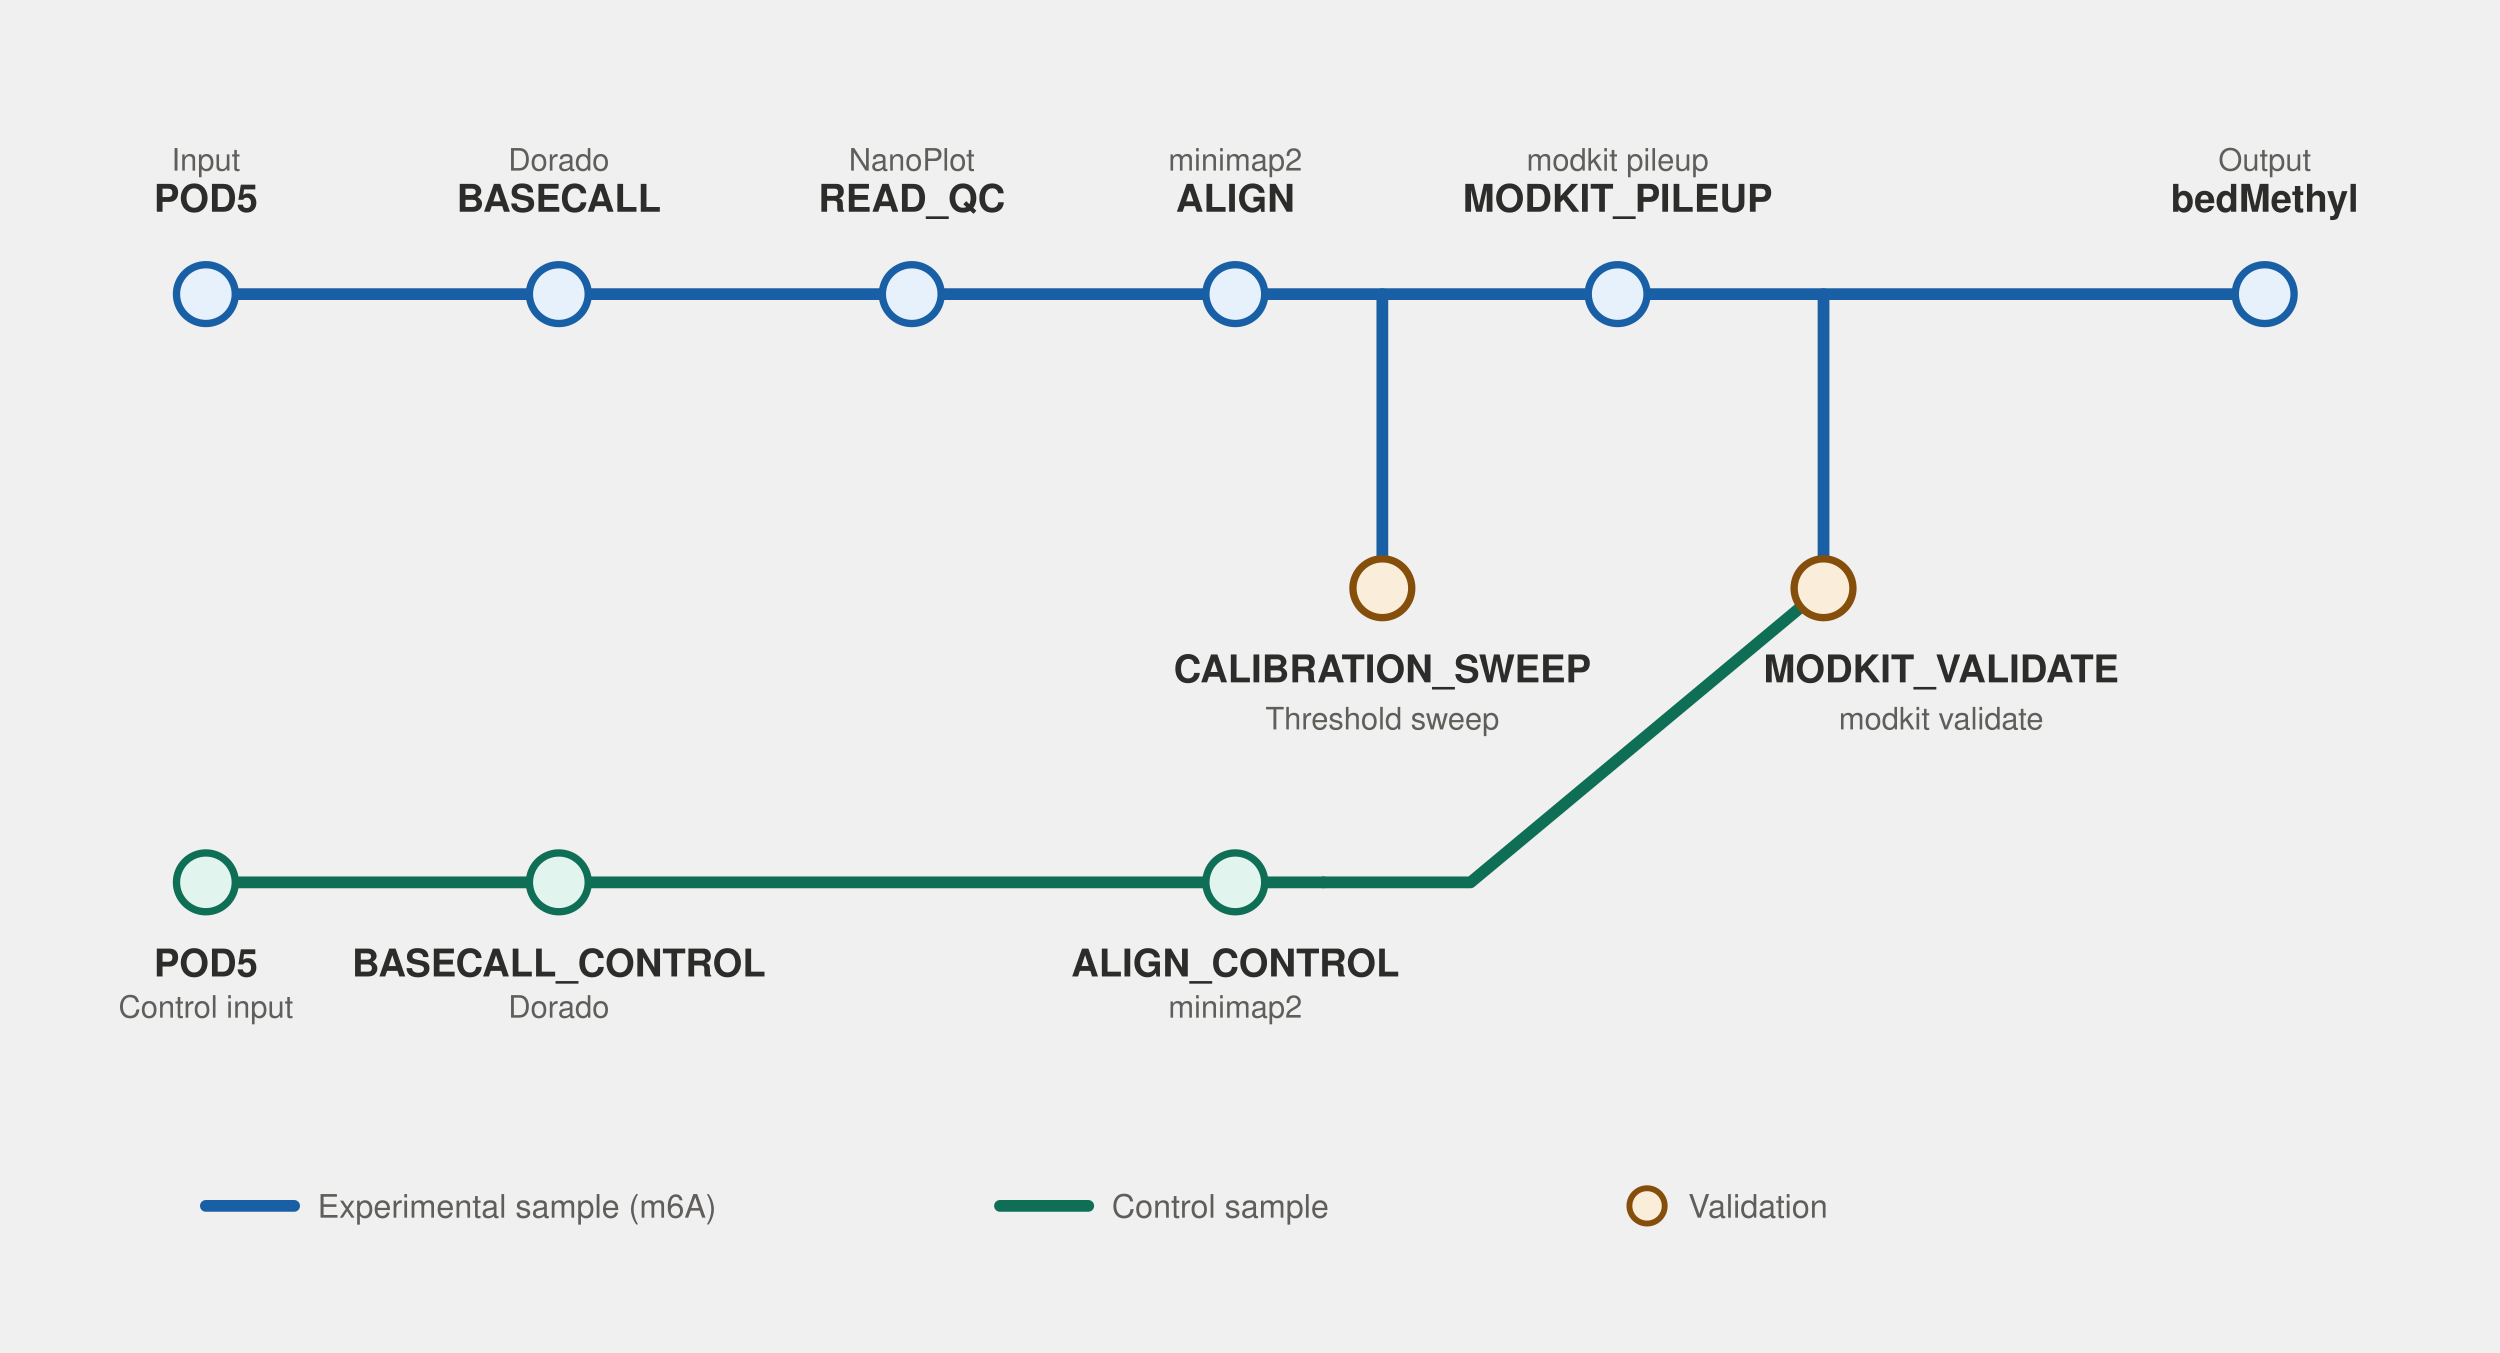
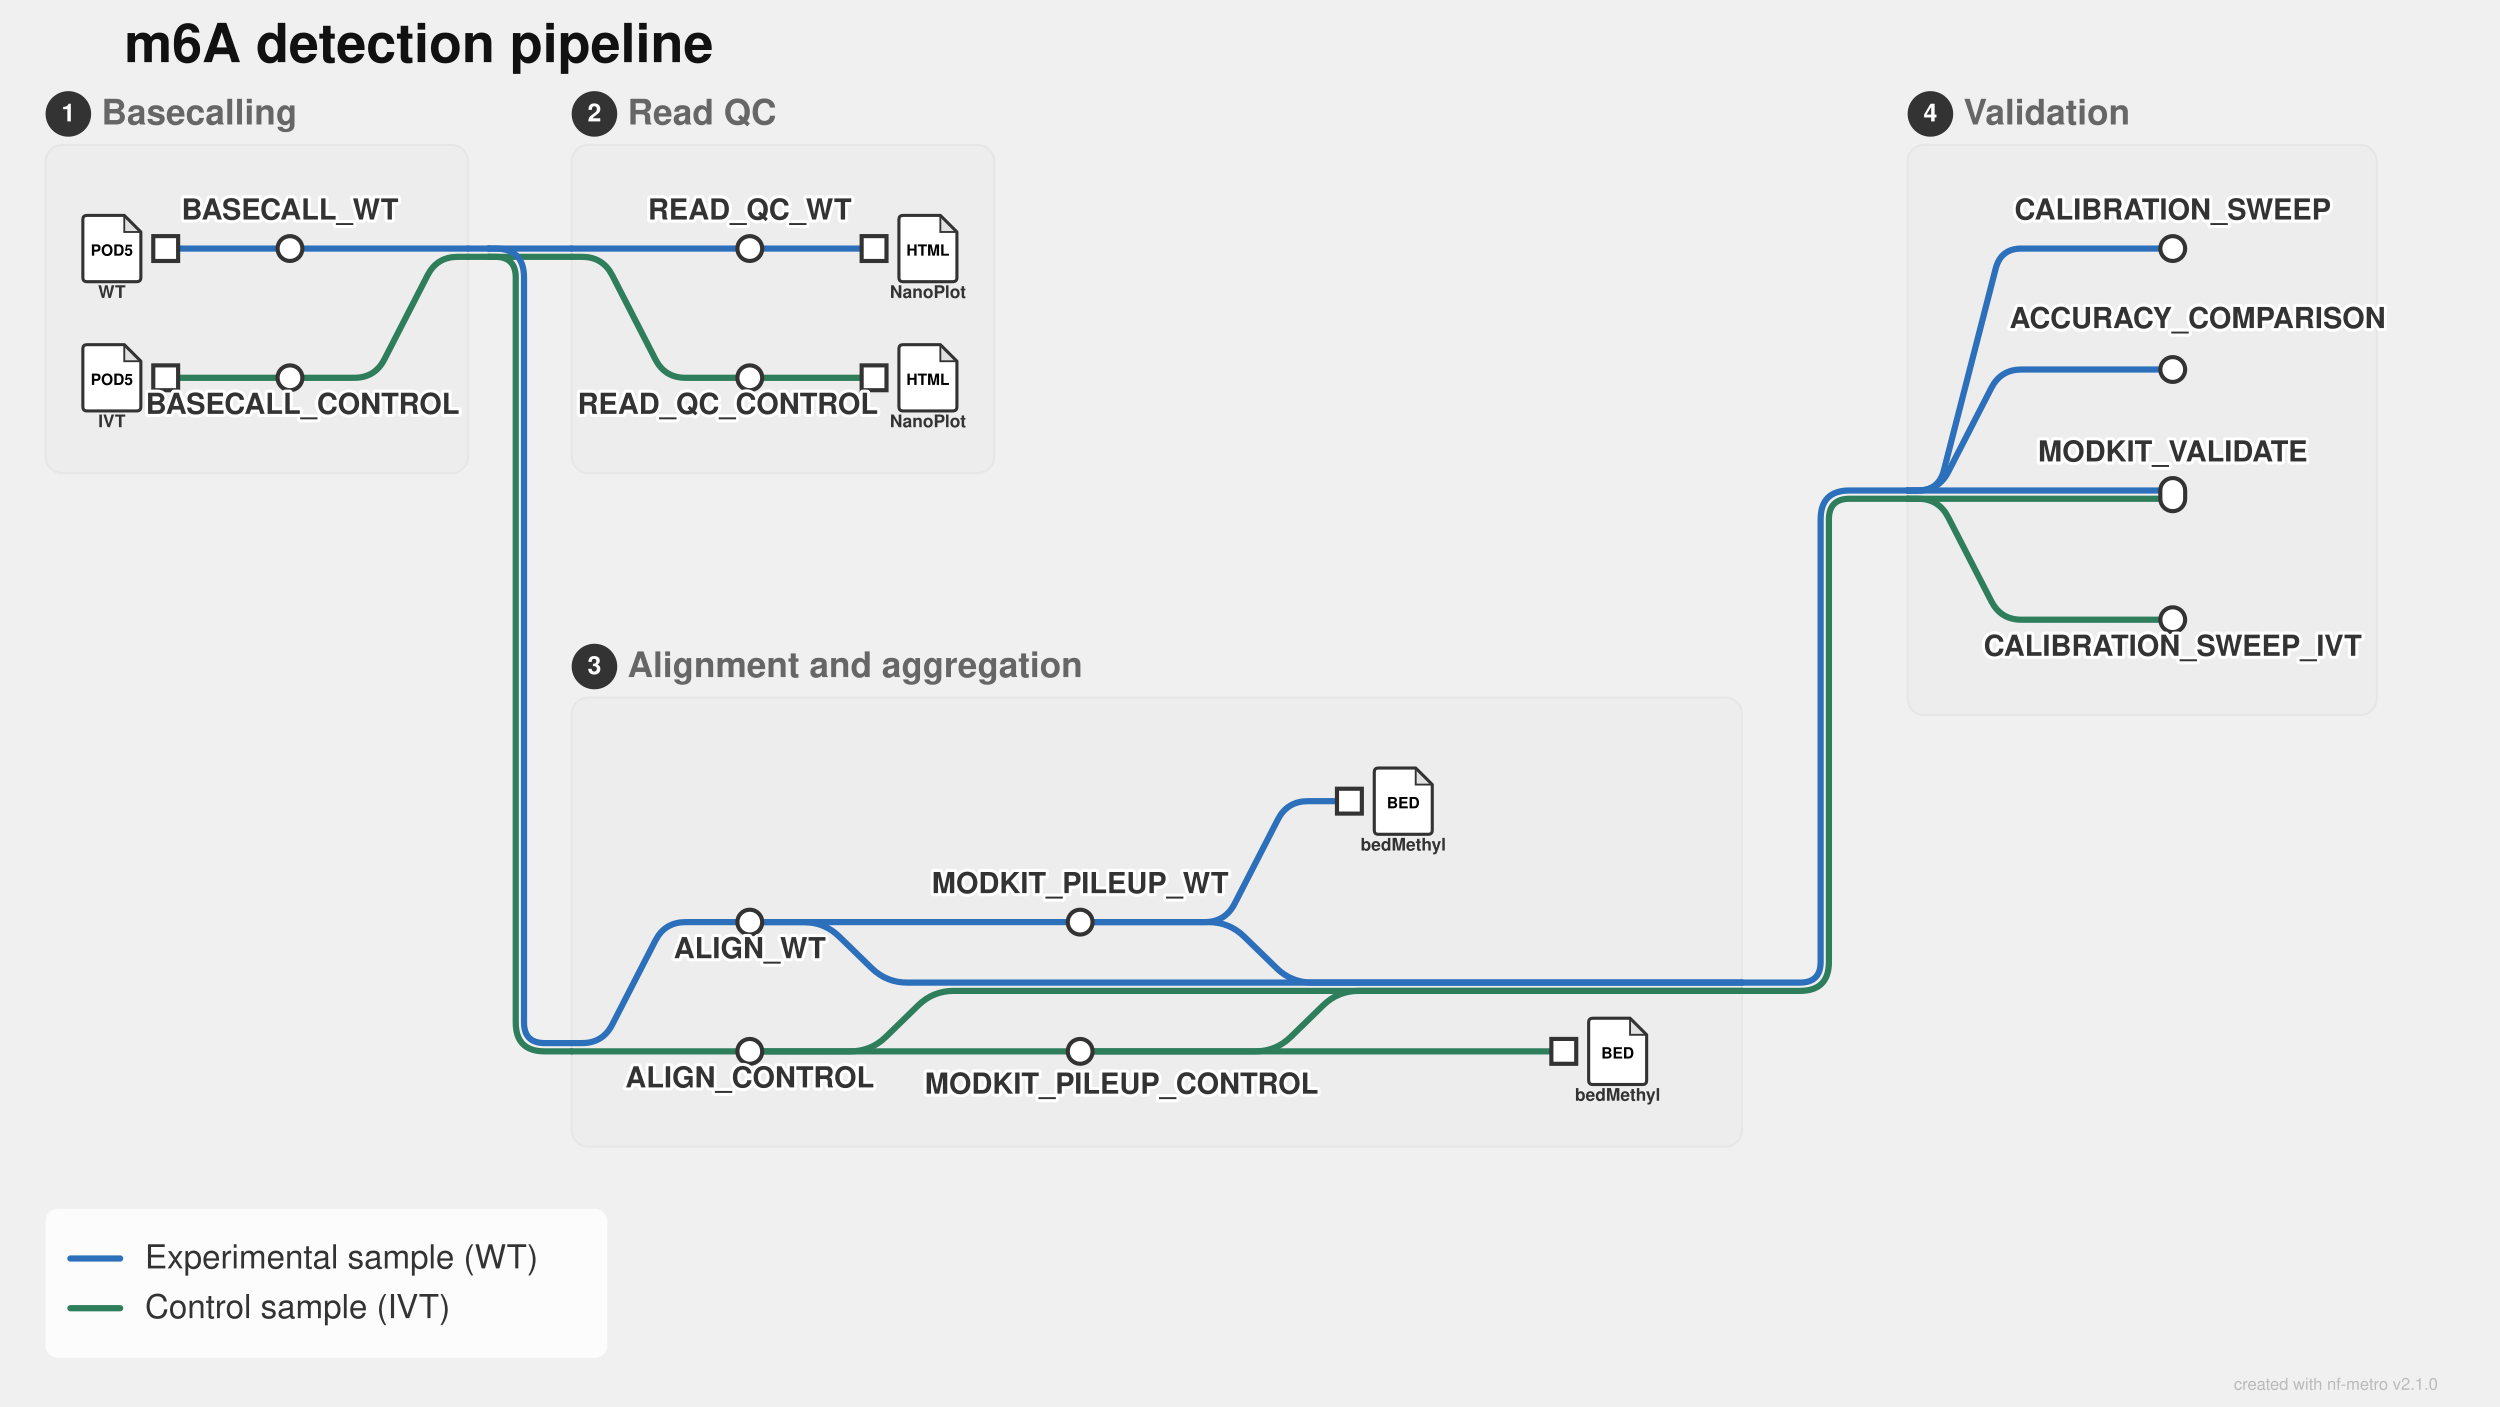
- <svg xmlns="http://www.w3.org/2000/svg" width="850" height="460" viewBox="0 0 850 460">
-   <style>
-     text { font-family: 'Helvetica Neue', Helvetica, Arial, sans-serif; }
-     .label { font-size: 13px; font-weight: 600; fill: #2c2c2a; }
-     .sublabel { font-size: 10.5px; font-weight: 400; fill: #5f5e5a; }
-     .legend-text { font-size: 11px; font-weight: 400; fill: #5f5e5a; }
-   </style>
-   <line x1="70" y1="100" x2="770" y2="100" stroke="#185FA5" stroke-width="4" stroke-linecap="round" />
-   <line x1="70" y1="300" x2="450" y2="300" stroke="#0F6E56" stroke-width="4" stroke-linecap="round" />
-   <path d="M450 300 L500 300 L620 200" fill="none" stroke="#0F6E56" stroke-width="4" stroke-linecap="round" stroke-linejoin="round" />
-   <path d="M470 100 L470 200" fill="none" stroke="#185FA5" stroke-width="4" stroke-linecap="round" />
-   <path d="M620 100 L620 200" fill="none" stroke="#185FA5" stroke-width="4" stroke-linecap="round" />
-   <circle cx="70" cy="100" r="10" fill="#E6F1FB" stroke="#185FA5" stroke-width="2.5" />
-   <circle cx="190" cy="100" r="10" fill="#E6F1FB" stroke="#185FA5" stroke-width="2.5" />
-   <circle cx="310" cy="100" r="10" fill="#E6F1FB" stroke="#185FA5" stroke-width="2.5" />
-   <circle cx="420" cy="100" r="10" fill="#E6F1FB" stroke="#185FA5" stroke-width="2.5" />
-   <circle cx="550" cy="100" r="10" fill="#E6F1FB" stroke="#185FA5" stroke-width="2.5" />
-   <circle cx="770" cy="100" r="10" fill="#E6F1FB" stroke="#185FA5" stroke-width="2.5" />
-   <circle cx="70" cy="300" r="10" fill="#E1F5EE" stroke="#0F6E56" stroke-width="2.5" />
-   <circle cx="190" cy="300" r="10" fill="#E1F5EE" stroke="#0F6E56" stroke-width="2.5" />
-   <circle cx="420" cy="300" r="10" fill="#E1F5EE" stroke="#0F6E56" stroke-width="2.5" />
-   <circle cx="470" cy="200" r="10" fill="#FAEEDA" stroke="#854F0B" stroke-width="2.5" />
-   <circle cx="620" cy="200" r="10" fill="#FAEEDA" stroke="#854F0B" stroke-width="2.5" />
-   <text class="label" x="70" y="72" text-anchor="middle">POD5</text>
-   <text class="sublabel" x="70" y="58" text-anchor="middle">Input</text>
-   <text class="label" x="190" y="72" text-anchor="middle">BASECALL</text>
-   <text class="sublabel" x="190" y="58" text-anchor="middle">Dorado</text>
-   <text class="label" x="310" y="72" text-anchor="middle">READ_QC</text>
-   <text class="sublabel" x="310" y="58" text-anchor="middle">NanoPlot</text>
-   <text class="label" x="420" y="72" text-anchor="middle">ALIGN</text>
-   <text class="sublabel" x="420" y="58" text-anchor="middle">minimap2</text>
-   <text class="label" x="550" y="72" text-anchor="middle">MODKIT_PILEUP</text>
-   <text class="sublabel" x="550" y="58" text-anchor="middle">modkit pileup</text>
-   <text class="label" x="770" y="72" text-anchor="middle">bedMethyl</text>
-   <text class="sublabel" x="770" y="58" text-anchor="middle">Output</text>
-   <text class="label" x="70" y="332" text-anchor="middle">POD5</text>
-   <text class="sublabel" x="70" y="346" text-anchor="middle">Control input</text>
-   <text class="label" x="190" y="332" text-anchor="middle">BASECALL_CONTROL</text>
-   <text class="sublabel" x="190" y="346" text-anchor="middle">Dorado</text>
-   <text class="label" x="420" y="332" text-anchor="middle">ALIGN_CONTROL</text>
-   <text class="sublabel" x="420" y="346" text-anchor="middle">minimap2</text>
-   <text class="label" x="470" y="232" text-anchor="middle">CALIBRATION_SWEEP</text>
-   <text class="sublabel" x="470" y="248" text-anchor="middle">Threshold sweep</text>
-   <text class="label" x="660" y="232" text-anchor="middle">MODKIT_VALIDATE</text>
-   <text class="sublabel" x="660" y="248" text-anchor="middle">modkit validate</text>
-   <line x1="70" y1="410" x2="100" y2="410" stroke="#185FA5" stroke-width="4" stroke-linecap="round" />
-   <text class="legend-text" x="108" y="414">Experimental sample (m6A)</text>
-   <line x1="340" y1="410" x2="370" y2="410" stroke="#0F6E56" stroke-width="4" stroke-linecap="round" />
-   <text class="legend-text" x="378" y="414">Control sample</text>
-   <circle cx="560" cy="410" r="6" fill="#FAEEDA" stroke="#854F0B" stroke-width="2" />
-   <text class="legend-text" x="574" y="414">Validation</text>
+ <svg xmlns="http://www.w3.org/2000/svg" width="1207" height="679" viewBox="0 0 1207 679">
+   <defs>
+ </defs>
+   <text x="60.0" y="30.0" font-size="26.0" fill="#111111" font-family="'Helvetica Neue', Helvetica, Arial, sans-serif" font-weight="bold" class="nf-metro-title">m6A detection pipeline</text>
+   <rect x="22.0" y="70.0" width="204.0" height="158.4" rx="8" ry="8" fill="#ededed" stroke="#e6e6e6" stroke-width="1.0" class="nf-metro-section-box" data-section-id="basecall" data-section-lines="ctrl,wt" />
+   <circle cx="33.0" cy="55.0" r="11" fill="#333333" class="nf-metro-section-num-circle" data-section-id="basecall" />
+   <text x="33.0" y="55.0" font-size="12" fill="#ffffff" font-family="'Helvetica Neue', Helvetica, Arial, sans-serif" font-weight="bold" text-anchor="middle" dy="0.3em" data-section-id="basecall">1</text>
+   <text x="49.0" y="55.0" font-size="17.0" fill="#666666" font-family="'Helvetica Neue', Helvetica, Arial, sans-serif" font-weight="bold" dy="0.3em" class="nf-metro-section-label" data-section-id="basecall">Basecalling</text>
+   <rect x="276.0" y="70.0" width="204.0" height="158.4" rx="8" ry="8" fill="#ededed" stroke="#e6e6e6" stroke-width="1.0" class="nf-metro-section-box" data-section-id="readqc" data-section-lines="ctrl,wt" />
+   <circle cx="287.0" cy="55.0" r="11" fill="#333333" class="nf-metro-section-num-circle" data-section-id="readqc" />
+   <text x="287.0" y="55.0" font-size="12" fill="#ffffff" font-family="'Helvetica Neue', Helvetica, Arial, sans-serif" font-weight="bold" text-anchor="middle" dy="0.3em" data-section-id="readqc">2</text>
+   <text x="303.0" y="55.0" font-size="17.0" fill="#666666" font-family="'Helvetica Neue', Helvetica, Arial, sans-serif" font-weight="bold" dy="0.3em" class="nf-metro-section-label" data-section-id="readqc">Read QC</text>
+   <rect x="276.0" y="336.8" width="565.0" height="216.8" rx="8" ry="8" fill="#ededed" stroke="#e6e6e6" stroke-width="1.0" class="nf-metro-section-box" data-section-id="align_mod" data-section-lines="ctrl,wt" />
+   <circle cx="287.0" cy="321.8" r="11" fill="#333333" class="nf-metro-section-num-circle" data-section-id="align_mod" />
+   <text x="287.0" y="321.8" font-size="12" fill="#ffffff" font-family="'Helvetica Neue', Helvetica, Arial, sans-serif" font-weight="bold" text-anchor="middle" dy="0.3em" data-section-id="align_mod">3</text>
+   <text x="303.0" y="321.8" font-size="17.0" fill="#666666" font-family="'Helvetica Neue', Helvetica, Arial, sans-serif" font-weight="bold" dy="0.3em" class="nf-metro-section-label" data-section-id="align_mod">Alignment and aggregation</text>
+   <rect x="921.0" y="70.0" width="226.5" height="275.2" rx="8" ry="8" fill="#ededed" stroke="#e6e6e6" stroke-width="1.0" class="nf-metro-section-box" data-section-id="validation" data-section-lines="ctrl,wt" />
+   <circle cx="932.0" cy="55.0" r="11" fill="#333333" class="nf-metro-section-num-circle" data-section-id="validation" />
+   <text x="932.0" y="55.0" font-size="12" fill="#ffffff" font-family="'Helvetica Neue', Helvetica, Arial, sans-serif" font-weight="bold" text-anchor="middle" dy="0.3em" data-section-id="validation">4</text>
+   <text x="948.0" y="55.0" font-size="17.0" fill="#666666" font-family="'Helvetica Neue', Helvetica, Arial, sans-serif" font-weight="bold" dy="0.3em" class="nf-metro-section-label" data-section-id="validation">Validation</text>
+   <path d="M80.0,182.4 L140.0,182.4" stroke="#2e7d5b" stroke-width="3.0" stroke-linecap="round" class="metro-line-ctrl" data-line-id="ctrl" />
+   <path d="M362.0,182.4 L422.0,182.4" stroke="#2e7d5b" stroke-width="3.0" stroke-linecap="round" class="metro-line-ctrl" data-line-id="ctrl" />
+   <path d="M362.0,507.6 L521.5,507.6" stroke="#2e7d5b" stroke-width="3.0" stroke-linecap="round" class="metro-line-ctrl" data-line-id="ctrl" />
+   <path d="M521.5,507.6 L755.0,507.6" stroke="#2e7d5b" stroke-width="3.0" stroke-linecap="round" class="metro-line-ctrl" data-line-id="ctrl" />
+   <path d="M140.0,182.4 L171.0,182.4 Q181.0,182.4,185.569,173.505 L206.431,132.895 Q211.0,124.0,221.0,124.0 L226.0,124.0" stroke="#2e7d5b" stroke-width="3.0" fill="none" stroke-linecap="round" stroke-linejoin="round" class="metro-line-ctrl" data-line-id="ctrl" />
+   <path d="M276.0,124.0 L281.0,124.0 Q291.0,124.0,295.569,132.895 L316.431,173.505 Q321.0,182.4,331.0,182.4 L362.0,182.4" stroke="#2e7d5b" stroke-width="3.0" fill="none" stroke-linecap="round" stroke-linejoin="round" class="metro-line-ctrl" data-line-id="ctrl" />
+   <path d="M276.0,507.6 L362.0,507.6" stroke="#2e7d5b" stroke-width="3.0" stroke-linecap="round" class="metro-line-ctrl" data-line-id="ctrl" />
+   <path d="M362.0,507.6 L410.5,507.6 Q420.5,507.6,427.666,500.625 L443.334,485.375 Q450.5,478.4,460.5,478.4 L841.0,478.4" stroke="#2e7d5b" stroke-width="3.0" fill="none" stroke-linecap="round" stroke-linejoin="round" class="metro-line-ctrl" data-line-id="ctrl" />
+   <path d="M921.0,240.8 L1049.0,240.8" stroke="#2e7d5b" stroke-width="3.0" stroke-linecap="round" class="metro-line-ctrl" data-line-id="ctrl" />
+   <path d="M521.5,507.6 L606.0,507.6 Q616.0,507.6,623.166,500.625 L638.834,485.375 Q646.0,478.4,656.0,478.4 L841.0,478.4" stroke="#2e7d5b" stroke-width="3.0" fill="none" stroke-linecap="round" stroke-linejoin="round" class="metro-line-ctrl" data-line-id="ctrl" />
+   <path d="M921.0,240.8 L926.0,240.8 Q936.0,240.8,940.569,249.695 L961.431,290.305 Q966.0,299.2,976.0,299.2 L1049.0,299.2" stroke="#2e7d5b" stroke-width="3.0" fill="none" stroke-linecap="round" stroke-linejoin="round" class="metro-line-ctrl" data-line-id="ctrl" />
+   <path d="M226.0,124.0 L236.0,124.0" stroke="#2e7d5b" stroke-width="3.0" stroke-linecap="round" class="metro-line-ctrl" data-line-id="ctrl" />
+   <path d="M236.0,124.0 L276.0,124.0" stroke="#2e7d5b" stroke-width="3.0" stroke-linecap="round" class="metro-line-ctrl" data-line-id="ctrl" />
+   <path d="M236.0,124.0 L239.0,124.0 Q249.0,124.0,249.0,134.0 L249.0,493.6 Q249.0,507.6,263.0,507.6 L276.0,507.6" stroke="#2e7d5b" stroke-width="3.0" fill="none" stroke-linecap="round" stroke-linejoin="round" class="metro-line-ctrl" data-line-id="ctrl" />
+   <path d="M841.0,478.4 L869.0,478.4 Q883.0,478.4,883.0,464.4 L883.0,250.8 Q883.0,240.8,893.0,240.8 L921.0,240.8" stroke="#2e7d5b" stroke-width="3.0" fill="none" stroke-linecap="round" stroke-linejoin="round" class="metro-line-ctrl" data-line-id="ctrl" />
+   <path d="M80.0,120.0 L140.0,120.0" stroke="#2c6fbb" stroke-width="3.0" stroke-linecap="round" class="metro-line-wt" data-line-id="wt" />
+   <path d="M362.0,120.0 L422.0,120.0" stroke="#2c6fbb" stroke-width="3.0" stroke-linecap="round" class="metro-line-wt" data-line-id="wt" />
+   <path d="M362.0,445.2 L521.5,445.2" stroke="#2c6fbb" stroke-width="3.0" stroke-linecap="round" class="metro-line-wt" data-line-id="wt" />
+   <path d="M521.5,445.2 L581.5,445.2 Q591.5,445.2,596.069,436.305 L616.931,395.695 Q621.5,386.8,631.5,386.8 L651.5,386.8" stroke="#2c6fbb" stroke-width="3.0" fill="none" stroke-linecap="round" stroke-linejoin="round" class="metro-line-wt" data-line-id="wt" />
+   <path d="M140.0,120.0 L226.0,120.0" stroke="#2c6fbb" stroke-width="3.0" stroke-linecap="round" class="metro-line-wt" data-line-id="wt" />
+   <path d="M276.0,120.0 L362.0,120.0" stroke="#2c6fbb" stroke-width="3.0" stroke-linecap="round" class="metro-line-wt" data-line-id="wt" />
+   <path d="M276.0,503.6 L281.0,503.6 Q291.0,503.6,295.569,494.705 L316.431,454.095 Q321.0,445.2,331.0,445.2 L362.0,445.2" stroke="#2c6fbb" stroke-width="3.0" fill="none" stroke-linecap="round" stroke-linejoin="round" class="metro-line-wt" data-line-id="wt" />
+   <path d="M521.5,445.2 L583.5,445.2 Q593.5,445.2,600.666,452.175 L616.334,467.425 Q623.5,474.4,633.5,474.4 L841.0,474.4" stroke="#2c6fbb" stroke-width="3.0" fill="none" stroke-linecap="round" stroke-linejoin="round" class="metro-line-wt" data-line-id="wt" />
+   <path d="M921.0,236.8 L926.0,236.8 Q936.0,236.8,938.488,227.114 L963.512,129.686 Q966.0,120.0,976.0,120.0 L1049.0,120.0" stroke="#2c6fbb" stroke-width="3.0" fill="none" stroke-linecap="round" stroke-linejoin="round" class="metro-line-wt" data-line-id="wt" />
+   <path d="M921.0,236.8 L926.0,236.8 Q936.0,236.8,940.569,227.905 L961.431,187.295 Q966.0,178.4,976.0,178.4 L1049.0,178.4" stroke="#2c6fbb" stroke-width="3.0" fill="none" stroke-linecap="round" stroke-linejoin="round" class="metro-line-wt" data-line-id="wt" />
+   <path d="M362.0,445.2 L388.0,445.2 Q398.0,445.2,405.166,452.175 L420.834,467.425 Q428.0,474.4,438.0,474.4 L841.0,474.4" stroke="#2c6fbb" stroke-width="3.0" fill="none" stroke-linecap="round" stroke-linejoin="round" class="metro-line-wt" data-line-id="wt" />
+   <path d="M921.0,236.8 L1049.0,236.8" stroke="#2c6fbb" stroke-width="3.0" stroke-linecap="round" class="metro-line-wt" data-line-id="wt" />
+   <path d="M226.0,120.0 L236.0,120.0" stroke="#2c6fbb" stroke-width="3.0" stroke-linecap="round" class="metro-line-wt" data-line-id="wt" />
+   <path d="M236.0,120.0 L276.0,120.0" stroke="#2c6fbb" stroke-width="3.0" stroke-linecap="round" class="metro-line-wt" data-line-id="wt" />
+   <path d="M236.0,120.0 L239.0,120.0 Q253.0,120.0,253.0,134.0 L253.0,493.6 Q253.0,503.6,263.0,503.6 L276.0,503.6" stroke="#2c6fbb" stroke-width="3.0" fill="none" stroke-linecap="round" stroke-linejoin="round" class="metro-line-wt" data-line-id="wt" />
+   <path d="M841.0,474.4 L869.0,474.4 Q879.0,474.4,879.0,464.4 L879.0,250.8 Q879.0,236.8,893.0,236.8 L921.0,236.8" stroke="#2c6fbb" stroke-width="3.0" fill="none" stroke-linecap="round" stroke-linejoin="round" class="metro-line-wt" data-line-id="wt" />
+   <g class="nf-metro-station-group" data-node-id="pod5_wt" data-node-cx="80.0" data-node-cy="120.0" data-node-r="6.0" data-node-groups="wt" data-node-region="basecall" data-node-w="12.0" data-node-h="12.0" data-node-rx="6.0">
+     <rect x="74.0" y="114.0" width="12.0" height="12.0" fill="#ffffff" stroke="#333333" stroke-width="2.0" class="nf-metro-station" data-station-id="pod5_wt" data-station-lines="wt" data-station-label="pod5_wt" data-section-id="basecall" data-section-name="Basecalling" />
+     <g data-station-id="pod5_wt">
+       <path d="M42.0,104.0 L60.0,104.0 L68.0,112.0 L68.0,134.0 Q68.0,136.0,66.0,136.0 L42.0,136.0 Q40.0,136.0,40.0,134.0 L40.0,106.0 Q40.0,104.0,42.0,104.0 Z" fill="#ffffff" stroke="#333333" stroke-width="1.5" stroke-linejoin="round" />
+       <path d="M60.0,104.0 L60.0,112.0 L68.0,112.0 Z" fill="#333333" opacity="0.15" stroke="none" />
+       <path d="M60.0,104.0 L60.0,112.0 L68.0,112.0" fill="none" stroke="#333333" stroke-width="0.9" />
+       <text x="54.0" y="121.2" font-size="7.5" fill="#000000" font-family="'Helvetica Neue', Helvetica, Arial, sans-serif" font-weight="bold" text-anchor="middle" dy="0.3em">POD5</text>
+       <text x="54.0" y="140.0" font-size="8.4" fill="#333333" font-family="'Helvetica Neue', Helvetica, Arial, sans-serif" font-weight="bold" text-anchor="middle" dominant-baseline="hanging" class="nf-metro-station-label">WT</text>
+     </g>
+   </g>
+   <g class="nf-metro-station-group" data-node-id="pod5_ctrl" data-node-cx="80.0" data-node-cy="182.4" data-node-r="6.0" data-node-groups="ctrl" data-node-region="basecall" data-node-w="12.0" data-node-h="12.0" data-node-rx="6.0">
+     <rect x="74.0" y="176.4" width="12.0" height="12.0" fill="#ffffff" stroke="#333333" stroke-width="2.0" class="nf-metro-station" data-station-id="pod5_ctrl" data-station-lines="ctrl" data-station-label="pod5_ctrl" data-section-id="basecall" data-section-name="Basecalling" />
+     <g data-station-id="pod5_ctrl">
+       <path d="M42.0,166.4 L60.0,166.4 L68.0,174.4 L68.0,196.4 Q68.0,198.4,66.0,198.4 L42.0,198.4 Q40.0,198.4,40.0,196.4 L40.0,168.4 Q40.0,166.4,42.0,166.4 Z" fill="#ffffff" stroke="#333333" stroke-width="1.5" stroke-linejoin="round" />
+       <path d="M60.0,166.4 L60.0,174.4 L68.0,174.4 Z" fill="#333333" opacity="0.15" stroke="none" />
+       <path d="M60.0,166.4 L60.0,174.4 L68.0,174.4" fill="none" stroke="#333333" stroke-width="0.9" />
+       <text x="54.0" y="183.6" font-size="7.5" fill="#000000" font-family="'Helvetica Neue', Helvetica, Arial, sans-serif" font-weight="bold" text-anchor="middle" dy="0.3em">POD5</text>
+       <text x="54.0" y="202.4" font-size="8.4" fill="#333333" font-family="'Helvetica Neue', Helvetica, Arial, sans-serif" font-weight="bold" text-anchor="middle" dominant-baseline="hanging" class="nf-metro-station-label">IVT</text>
+     </g>
+   </g>
+   <g class="nf-metro-station-group" data-node-id="basecall_wt" data-node-cx="140.0" data-node-cy="120.0" data-node-r="6.0" data-node-groups="wt" data-node-region="basecall" data-node-w="12.0" data-node-h="12.0" data-node-rx="6.0">
+     <rect x="134.0" y="114.0" width="12.0" height="12.0" rx="6.0" ry="6.0" fill="#ffffff" stroke="#333333" stroke-width="2.0" class="nf-metro-station" data-station-id="basecall_wt" data-station-lines="wt" data-station-label="BASECALL_WT" data-section-id="basecall" data-section-name="Basecalling" />
+   </g>
+   <g class="nf-metro-station-group" data-node-id="basecall_ctrl" data-node-cx="140.0" data-node-cy="182.4" data-node-r="6.0" data-node-groups="ctrl" data-node-region="basecall" data-node-w="12.0" data-node-h="12.0" data-node-rx="6.0">
+     <rect x="134.0" y="176.4" width="12.0" height="12.0" rx="6.0" ry="6.0" fill="#ffffff" stroke="#333333" stroke-width="2.0" class="nf-metro-station" data-station-id="basecall_ctrl" data-station-lines="ctrl" data-station-label="BASECALL_CONTROL" data-section-id="basecall" data-section-name="Basecalling" />
+   </g>
+   <g class="nf-metro-station-group" data-node-id="readqc_wt" data-node-cx="362.0" data-node-cy="120.0" data-node-r="6.0" data-node-groups="wt" data-node-region="readqc" data-node-w="12.0" data-node-h="12.0" data-node-rx="6.0">
+     <rect x="356.0" y="114.0" width="12.0" height="12.0" rx="6.0" ry="6.0" fill="#ffffff" stroke="#333333" stroke-width="2.0" class="nf-metro-station" data-station-id="readqc_wt" data-station-lines="wt" data-station-label="READ_QC_WT" data-section-id="readqc" data-section-name="Read QC" />
+   </g>
+   <g class="nf-metro-station-group" data-node-id="readqc_ctrl" data-node-cx="362.0" data-node-cy="182.4" data-node-r="6.0" data-node-groups="ctrl" data-node-region="readqc" data-node-w="12.0" data-node-h="12.0" data-node-rx="6.0">
+     <rect x="356.0" y="176.4" width="12.0" height="12.0" rx="6.0" ry="6.0" fill="#ffffff" stroke="#333333" stroke-width="2.0" class="nf-metro-station" data-station-id="readqc_ctrl" data-station-lines="ctrl" data-station-label="READ_QC_CONTROL" data-section-id="readqc" data-section-name="Read QC" />
+   </g>
+   <g class="nf-metro-station-group" data-node-id="qc_wt" data-node-cx="422.0" data-node-cy="120.0" data-node-r="6.0" data-node-groups="wt" data-node-region="readqc" data-node-w="12.0" data-node-h="12.0" data-node-rx="6.0">
+     <rect x="416.0" y="114.0" width="12.0" height="12.0" fill="#ffffff" stroke="#333333" stroke-width="2.0" class="nf-metro-station" data-station-id="qc_wt" data-station-lines="wt" data-station-label="qc_wt" data-section-id="readqc" data-section-name="Read QC" />
+     <g data-station-id="qc_wt">
+       <path d="M436.0,104.0 L454.0,104.0 L462.0,112.0 L462.0,134.0 Q462.0,136.0,460.0,136.0 L436.0,136.0 Q434.0,136.0,434.0,134.0 L434.0,106.0 Q434.0,104.0,436.0,104.0 Z" fill="#ffffff" stroke="#333333" stroke-width="1.5" stroke-linejoin="round" />
+       <path d="M454.0,104.0 L454.0,112.0 L462.0,112.0 Z" fill="#333333" opacity="0.15" stroke="none" />
+       <path d="M454.0,104.0 L454.0,112.0 L462.0,112.0" fill="none" stroke="#333333" stroke-width="0.9" />
+       <text x="448.0" y="121.2" font-size="7.5" fill="#000000" font-family="'Helvetica Neue', Helvetica, Arial, sans-serif" font-weight="bold" text-anchor="middle" dy="0.3em">HTML</text>
+       <text x="448.0" y="140.0" font-size="8.4" fill="#333333" font-family="'Helvetica Neue', Helvetica, Arial, sans-serif" font-weight="bold" text-anchor="middle" dominant-baseline="hanging" class="nf-metro-station-label">NanoPlot</text>
+     </g>
+   </g>
+   <g class="nf-metro-station-group" data-node-id="qc_ctrl" data-node-cx="422.0" data-node-cy="182.4" data-node-r="6.0" data-node-groups="ctrl" data-node-region="readqc" data-node-w="12.0" data-node-h="12.0" data-node-rx="6.0">
+     <rect x="416.0" y="176.4" width="12.0" height="12.0" fill="#ffffff" stroke="#333333" stroke-width="2.0" class="nf-metro-station" data-station-id="qc_ctrl" data-station-lines="ctrl" data-station-label="qc_ctrl" data-section-id="readqc" data-section-name="Read QC" />
+     <g data-station-id="qc_ctrl">
+       <path d="M436.0,166.4 L454.0,166.4 L462.0,174.4 L462.0,196.4 Q462.0,198.4,460.0,198.4 L436.0,198.4 Q434.0,198.4,434.0,196.4 L434.0,168.4 Q434.0,166.4,436.0,166.4 Z" fill="#ffffff" stroke="#333333" stroke-width="1.5" stroke-linejoin="round" />
+       <path d="M454.0,166.4 L454.0,174.4 L462.0,174.4 Z" fill="#333333" opacity="0.15" stroke="none" />
+       <path d="M454.0,166.4 L454.0,174.4 L462.0,174.4" fill="none" stroke="#333333" stroke-width="0.9" />
+       <text x="448.0" y="183.6" font-size="7.5" fill="#000000" font-family="'Helvetica Neue', Helvetica, Arial, sans-serif" font-weight="bold" text-anchor="middle" dy="0.3em">HTML</text>
+       <text x="448.0" y="202.4" font-size="8.4" fill="#333333" font-family="'Helvetica Neue', Helvetica, Arial, sans-serif" font-weight="bold" text-anchor="middle" dominant-baseline="hanging" class="nf-metro-station-label">NanoPlot</text>
+     </g>
+   </g>
+   <g class="nf-metro-station-group" data-node-id="align_wt" data-node-cx="362.0" data-node-cy="445.2" data-node-r="6.0" data-node-groups="wt" data-node-region="align_mod" data-node-w="12.0" data-node-h="12.0" data-node-rx="6.0">
+     <rect x="356.0" y="439.2" width="12.0" height="12.0" rx="6.0" ry="6.0" fill="#ffffff" stroke="#333333" stroke-width="2.0" class="nf-metro-station" data-station-id="align_wt" data-station-lines="wt" data-station-label="ALIGN_WT" data-section-id="align_mod" data-section-name="Alignment and aggregation" />
+   </g>
+   <g class="nf-metro-station-group" data-node-id="align_ctrl" data-node-cx="362.0" data-node-cy="507.6" data-node-r="6.0" data-node-groups="ctrl" data-node-region="align_mod" data-node-w="12.0" data-node-h="12.0" data-node-rx="6.0">
+     <rect x="356.0" y="501.6" width="12.0" height="12.0" rx="6.0" ry="6.0" fill="#ffffff" stroke="#333333" stroke-width="2.0" class="nf-metro-station" data-station-id="align_ctrl" data-station-lines="ctrl" data-station-label="ALIGN_CONTROL" data-section-id="align_mod" data-section-name="Alignment and aggregation" />
+   </g>
+   <g class="nf-metro-station-group" data-node-id="pileup_wt" data-node-cx="521.5" data-node-cy="445.2" data-node-r="6.0" data-node-groups="wt" data-node-region="align_mod" data-node-w="12.0" data-node-h="12.0" data-node-rx="6.0">
+     <rect x="515.5" y="439.2" width="12.0" height="12.0" rx="6.0" ry="6.0" fill="#ffffff" stroke="#333333" stroke-width="2.0" class="nf-metro-station" data-station-id="pileup_wt" data-station-lines="wt" data-station-label="MODKIT_PILEUP_WT" data-section-id="align_mod" data-section-name="Alignment and aggregation" />
+   </g>
+   <g class="nf-metro-station-group" data-node-id="pileup_ctrl" data-node-cx="521.5" data-node-cy="507.6" data-node-r="6.0" data-node-groups="ctrl" data-node-region="align_mod" data-node-w="12.0" data-node-h="12.0" data-node-rx="6.0">
+     <rect x="515.5" y="501.6" width="12.0" height="12.0" rx="6.0" ry="6.0" fill="#ffffff" stroke="#333333" stroke-width="2.0" class="nf-metro-station" data-station-id="pileup_ctrl" data-station-lines="ctrl" data-station-label="MODKIT_PILEUP_CONTROL" data-section-id="align_mod" data-section-name="Alignment and aggregation" />
+   </g>
+   <g class="nf-metro-station-group" data-node-id="bed_wt" data-node-cx="651.5" data-node-cy="386.8" data-node-r="6.0" data-node-groups="wt" data-node-region="align_mod" data-node-w="12.0" data-node-h="12.0" data-node-rx="6.0">
+     <rect x="645.5" y="380.8" width="12.0" height="12.0" fill="#ffffff" stroke="#333333" stroke-width="2.0" class="nf-metro-station" data-station-id="bed_wt" data-station-lines="wt" data-station-label="bed_wt" data-section-id="align_mod" data-section-name="Alignment and aggregation" />
+     <g data-station-id="bed_wt">
+       <path d="M665.5,370.8 L683.5,370.8 L691.5,378.8 L691.5,400.8 Q691.5,402.8,689.5,402.8 L665.5,402.8 Q663.5,402.8,663.5,400.8 L663.5,372.8 Q663.5,370.8,665.5,370.8 Z" fill="#ffffff" stroke="#333333" stroke-width="1.5" stroke-linejoin="round" />
+       <path d="M683.5,370.8 L683.5,378.8 L691.5,378.8 Z" fill="#333333" opacity="0.15" stroke="none" />
+       <path d="M683.5,370.8 L683.5,378.8 L691.5,378.8" fill="none" stroke="#333333" stroke-width="0.9" />
+       <text x="677.5" y="388.0" font-size="7.5" fill="#000000" font-family="'Helvetica Neue', Helvetica, Arial, sans-serif" font-weight="bold" text-anchor="middle" dy="0.3em">BED</text>
+       <text x="677.5" y="406.8" font-size="8.4" fill="#333333" font-family="'Helvetica Neue', Helvetica, Arial, sans-serif" font-weight="bold" text-anchor="middle" dominant-baseline="hanging" class="nf-metro-station-label">bedMethyl</text>
+     </g>
+   </g>
+   <g class="nf-metro-station-group" data-node-id="bed_ctrl" data-node-cx="755.0" data-node-cy="507.6" data-node-r="6.0" data-node-groups="ctrl" data-node-region="align_mod" data-node-w="12.0" data-node-h="12.0" data-node-rx="6.0">
+     <rect x="749.0" y="501.6" width="12.0" height="12.0" fill="#ffffff" stroke="#333333" stroke-width="2.0" class="nf-metro-station" data-station-id="bed_ctrl" data-station-lines="ctrl" data-station-label="bed_ctrl" data-section-id="align_mod" data-section-name="Alignment and aggregation" />
+     <g data-station-id="bed_ctrl">
+       <path d="M769.0,491.6 L787.0,491.6 L795.0,499.6 L795.0,521.6 Q795.0,523.6,793.0,523.6 L769.0,523.6 Q767.0,523.6,767.0,521.6 L767.0,493.6 Q767.0,491.6,769.0,491.6 Z" fill="#ffffff" stroke="#333333" stroke-width="1.5" stroke-linejoin="round" />
+       <path d="M787.0,491.6 L787.0,499.6 L795.0,499.6 Z" fill="#333333" opacity="0.15" stroke="none" />
+       <path d="M787.0,491.6 L787.0,499.6 L795.0,499.6" fill="none" stroke="#333333" stroke-width="0.9" />
+       <text x="781.0" y="508.8" font-size="7.5" fill="#000000" font-family="'Helvetica Neue', Helvetica, Arial, sans-serif" font-weight="bold" text-anchor="middle" dy="0.3em">BED</text>
+       <text x="781.0" y="527.6" font-size="8.4" fill="#333333" font-family="'Helvetica Neue', Helvetica, Arial, sans-serif" font-weight="bold" text-anchor="middle" dominant-baseline="hanging" class="nf-metro-station-label">bedMethyl</text>
+     </g>
+   </g>
+   <g class="nf-metro-station-group" data-node-id="calib" data-node-cx="1049.0" data-node-cy="120.0" data-node-r="6.0" data-node-groups="wt" data-node-region="validation" data-node-w="12.0" data-node-h="12.0" data-node-rx="6.0">
+     <rect x="1043.0" y="114.0" width="12.0" height="12.0" rx="6.0" ry="6.0" fill="#ffffff" stroke="#333333" stroke-width="2.0" class="nf-metro-station" data-station-id="calib" data-station-lines="wt" data-station-label="CALIBRATION_SWEEP" data-section-id="validation" data-section-name="Validation" />
+   </g>
+   <g class="nf-metro-station-group" data-node-id="acc" data-node-cx="1049.0" data-node-cy="178.4" data-node-r="6.0" data-node-groups="wt" data-node-region="validation" data-node-w="12.0" data-node-h="12.0" data-node-rx="6.0">
+     <rect x="1043.0" y="172.4" width="12.0" height="12.0" rx="6.0" ry="6.0" fill="#ffffff" stroke="#333333" stroke-width="2.0" class="nf-metro-station" data-station-id="acc" data-station-lines="wt" data-station-label="ACCURACY_COMPARISON" data-section-id="validation" data-section-name="Validation" />
+   </g>
+   <g class="nf-metro-station-group" data-node-id="validate" data-node-cx="1049.0" data-node-cy="238.8" data-node-r="6.0" data-node-groups="ctrl,wt" data-node-region="validation" data-node-w="12.0" data-node-h="16.0" data-node-rx="6.0">
+     <rect x="1043.0" y="230.8" width="12.0" height="16.0" rx="6.0" ry="6.0" fill="#ffffff" stroke="#333333" stroke-width="2.0" class="nf-metro-station" data-station-id="validate" data-station-lines="ctrl,wt" data-station-label="MODKIT_VALIDATE" data-section-id="validation" data-section-name="Validation" />
+   </g>
+   <g class="nf-metro-station-group" data-node-id="calib_ivt" data-node-cx="1049.0" data-node-cy="299.2" data-node-r="6.0" data-node-groups="ctrl" data-node-region="validation" data-node-w="12.0" data-node-h="12.0" data-node-rx="6.0">
+     <rect x="1043.0" y="293.2" width="12.0" height="12.0" rx="6.0" ry="6.0" fill="#ffffff" stroke="#333333" stroke-width="2.0" class="nf-metro-station" data-station-id="calib_ivt" data-station-lines="ctrl" data-station-label="CALIBRATION_SWEEP_IVT" data-section-id="validation" data-section-name="Validation" />
+   </g>
+   <text x="362.0" y="106.0" font-size="14.0" fill="#ffffff" stroke="#ffffff" stroke-width="3.0" stroke-linejoin="round" font-family="'Helvetica Neue', Helvetica, Arial, sans-serif" font-weight="bold" aria-hidden="true" class="nf-metro-label-halo" text-anchor="middle" dominant-baseline="auto">READ_QC_WT</text>
+   <text x="362.0" y="106.0" font-size="14.0" fill="#333333" font-family="'Helvetica Neue', Helvetica, Arial, sans-serif" font-weight="bold" text-anchor="middle" dominant-baseline="auto" data-station-id="readqc_wt" class="nf-metro-station-label">READ_QC_WT</text>
+   <text x="362.0" y="456.2" font-size="14.0" fill="#ffffff" stroke="#ffffff" stroke-width="3.0" stroke-linejoin="round" font-family="'Helvetica Neue', Helvetica, Arial, sans-serif" font-weight="bold" aria-hidden="true" class="nf-metro-label-halo" text-anchor="middle" dominant-baseline="hanging">ALIGN_WT</text>
+   <text x="362.0" y="456.2" font-size="14.0" fill="#333333" font-family="'Helvetica Neue', Helvetica, Arial, sans-serif" font-weight="bold" text-anchor="middle" dominant-baseline="hanging" data-station-id="align_wt" class="nf-metro-station-label">ALIGN_WT</text>
+   <text transform="translate(-9,0)" x="360.4" y="193.4" font-size="14.0" fill="#ffffff" stroke="#ffffff" stroke-width="3.0" stroke-linejoin="round" font-family="'Helvetica Neue', Helvetica, Arial, sans-serif" font-weight="bold" aria-hidden="true" class="nf-metro-label-halo" text-anchor="middle" dominant-baseline="hanging">READ_QC_CONTROL</text>
+   <text transform="translate(-9,0)" x="360.4" y="193.4" font-size="14.0" fill="#333333" font-family="'Helvetica Neue', Helvetica, Arial, sans-serif" font-weight="bold" text-anchor="middle" dominant-baseline="hanging" data-station-id="readqc_ctrl" class="nf-metro-station-label">READ_QC_CONTROL</text>
+   <text x="362.0" y="518.6" font-size="14.0" fill="#ffffff" stroke="#ffffff" stroke-width="3.0" stroke-linejoin="round" font-family="'Helvetica Neue', Helvetica, Arial, sans-serif" font-weight="bold" aria-hidden="true" class="nf-metro-label-halo" text-anchor="middle" dominant-baseline="hanging">ALIGN_CONTROL</text>
+   <text x="362.0" y="518.6" font-size="14.0" fill="#333333" font-family="'Helvetica Neue', Helvetica, Arial, sans-serif" font-weight="bold" text-anchor="middle" dominant-baseline="hanging" data-station-id="align_ctrl" class="nf-metro-station-label">ALIGN_CONTROL</text>
+   <text x="1049.0" y="106.0" font-size="14.0" fill="#ffffff" stroke="#ffffff" stroke-width="3.0" stroke-linejoin="round" font-family="'Helvetica Neue', Helvetica, Arial, sans-serif" font-weight="bold" aria-hidden="true" class="nf-metro-label-halo" text-anchor="middle" dominant-baseline="auto">CALIBRATION_SWEEP</text>
+   <text x="1049.0" y="106.0" font-size="14.0" fill="#333333" font-family="'Helvetica Neue', Helvetica, Arial, sans-serif" font-weight="bold" text-anchor="middle" dominant-baseline="auto" data-station-id="calib" class="nf-metro-station-label">CALIBRATION_SWEEP</text>
+   <text transform="translate(12,-6)" x="1049.0" y="164.4" font-size="14.0" fill="#ffffff" stroke="#ffffff" stroke-width="3.0" stroke-linejoin="round" font-family="'Helvetica Neue', Helvetica, Arial, sans-serif" font-weight="bold" aria-hidden="true" class="nf-metro-label-halo" text-anchor="middle" dominant-baseline="auto">ACCURACY_COMPARISON</text>
+   <text transform="translate(12,-6)" x="1049.0" y="164.4" font-size="14.0" fill="#333333" font-family="'Helvetica Neue', Helvetica, Arial, sans-serif" font-weight="bold" text-anchor="middle" dominant-baseline="auto" data-station-id="acc" class="nf-metro-station-label">ACCURACY_COMPARISON</text>
+   <text x="1049.0" y="222.8" font-size="14.0" fill="#ffffff" stroke="#ffffff" stroke-width="3.0" stroke-linejoin="round" font-family="'Helvetica Neue', Helvetica, Arial, sans-serif" font-weight="bold" aria-hidden="true" class="nf-metro-label-halo" text-anchor="middle" dominant-baseline="auto">MODKIT_VALIDATE</text>
+   <text x="1049.0" y="222.8" font-size="14.0" fill="#333333" font-family="'Helvetica Neue', Helvetica, Arial, sans-serif" font-weight="bold" text-anchor="middle" dominant-baseline="auto" data-station-id="validate" class="nf-metro-station-label">MODKIT_VALIDATE</text>
+   <text x="1049.0" y="310.2" font-size="14.0" fill="#ffffff" stroke="#ffffff" stroke-width="3.0" stroke-linejoin="round" font-family="'Helvetica Neue', Helvetica, Arial, sans-serif" font-weight="bold" aria-hidden="true" class="nf-metro-label-halo" text-anchor="middle" dominant-baseline="hanging">CALIBRATION_SWEEP_IVT</text>
+   <text x="1049.0" y="310.2" font-size="14.0" fill="#333333" font-family="'Helvetica Neue', Helvetica, Arial, sans-serif" font-weight="bold" text-anchor="middle" dominant-baseline="hanging" data-station-id="calib_ivt" class="nf-metro-station-label">CALIBRATION_SWEEP_IVT</text>
+   <text x="140.0" y="106.0" font-size="14.0" fill="#ffffff" stroke="#ffffff" stroke-width="3.0" stroke-linejoin="round" font-family="'Helvetica Neue', Helvetica, Arial, sans-serif" font-weight="bold" aria-hidden="true" class="nf-metro-label-halo" text-anchor="middle" dominant-baseline="auto">BASECALL_WT</text>
+   <text x="140.0" y="106.0" font-size="14.0" fill="#333333" font-family="'Helvetica Neue', Helvetica, Arial, sans-serif" font-weight="bold" text-anchor="middle" dominant-baseline="auto" data-station-id="basecall_wt" class="nf-metro-station-label">BASECALL_WT</text>
+   <text x="521.5" y="431.2" font-size="14.0" fill="#ffffff" stroke="#ffffff" stroke-width="3.0" stroke-linejoin="round" font-family="'Helvetica Neue', Helvetica, Arial, sans-serif" font-weight="bold" aria-hidden="true" class="nf-metro-label-halo" text-anchor="middle" dominant-baseline="auto">MODKIT_PILEUP_WT</text>
+   <text x="521.5" y="431.2" font-size="14.0" fill="#333333" font-family="'Helvetica Neue', Helvetica, Arial, sans-serif" font-weight="bold" text-anchor="middle" dominant-baseline="auto" data-station-id="pileup_wt" class="nf-metro-station-label">MODKIT_PILEUP_WT</text>
+   <text x="146.1" y="193.4" font-size="14.0" fill="#ffffff" stroke="#ffffff" stroke-width="3.0" stroke-linejoin="round" font-family="'Helvetica Neue', Helvetica, Arial, sans-serif" font-weight="bold" aria-hidden="true" class="nf-metro-label-halo" text-anchor="middle" dominant-baseline="hanging">BASECALL_CONTROL</text>
+   <text x="146.1" y="193.4" font-size="14.0" fill="#333333" font-family="'Helvetica Neue', Helvetica, Arial, sans-serif" font-weight="bold" text-anchor="middle" dominant-baseline="hanging" data-station-id="basecall_ctrl" class="nf-metro-station-label">BASECALL_CONTROL</text>
+   <text transform="translate(20,0)" x="521.5" y="521.6" font-size="14.0" fill="#ffffff" stroke="#ffffff" stroke-width="3.0" stroke-linejoin="round" font-family="'Helvetica Neue', Helvetica, Arial, sans-serif" font-weight="bold" aria-hidden="true" class="nf-metro-label-halo" text-anchor="middle" dominant-baseline="hanging">MODKIT_PILEUP_CONTROL</text>
+   <text transform="translate(20,0)" x="521.5" y="521.6" font-size="14.0" fill="#333333" font-family="'Helvetica Neue', Helvetica, Arial, sans-serif" font-weight="bold" text-anchor="middle" dominant-baseline="hanging" data-station-id="pileup_ctrl" class="nf-metro-station-label">MODKIT_PILEUP_CONTROL</text>
+   <rect x="22.0" y="583.6" width="271.2" height="72.0" rx="6" ry="6" fill="rgba(255, 255, 255, 0.8)" class="nf-metro-legend-bg" />
+   <path d="M34.0,607.6 L58.0,607.6" stroke="#2c6fbb" stroke-width="3.0" stroke-linecap="round" />
+   <text x="70.0" y="607.6" font-size="16.0" fill="#333333" font-family="'Helvetica Neue', Helvetica, Arial, sans-serif" dy="0.3em" class="nf-metro-legend-text">Experimental sample (WT)</text>
+   <path d="M34.0,631.6 L58.0,631.6" stroke="#2e7d5b" stroke-width="3.0" stroke-linecap="round" />
+   <text x="70.0" y="631.6" font-size="16.0" fill="#333333" font-family="'Helvetica Neue', Helvetica, Arial, sans-serif" dy="0.3em" class="nf-metro-legend-text">Control sample (IVT)</text>
+   <text x="1177.0" y="671.0" font-size="8" fill="rgba(150, 150, 150, 0.6)" font-family="'Helvetica Neue', Helvetica, Arial, sans-serif" text-anchor="end">created with nf-metro v2.1.0</text>
</svg>
